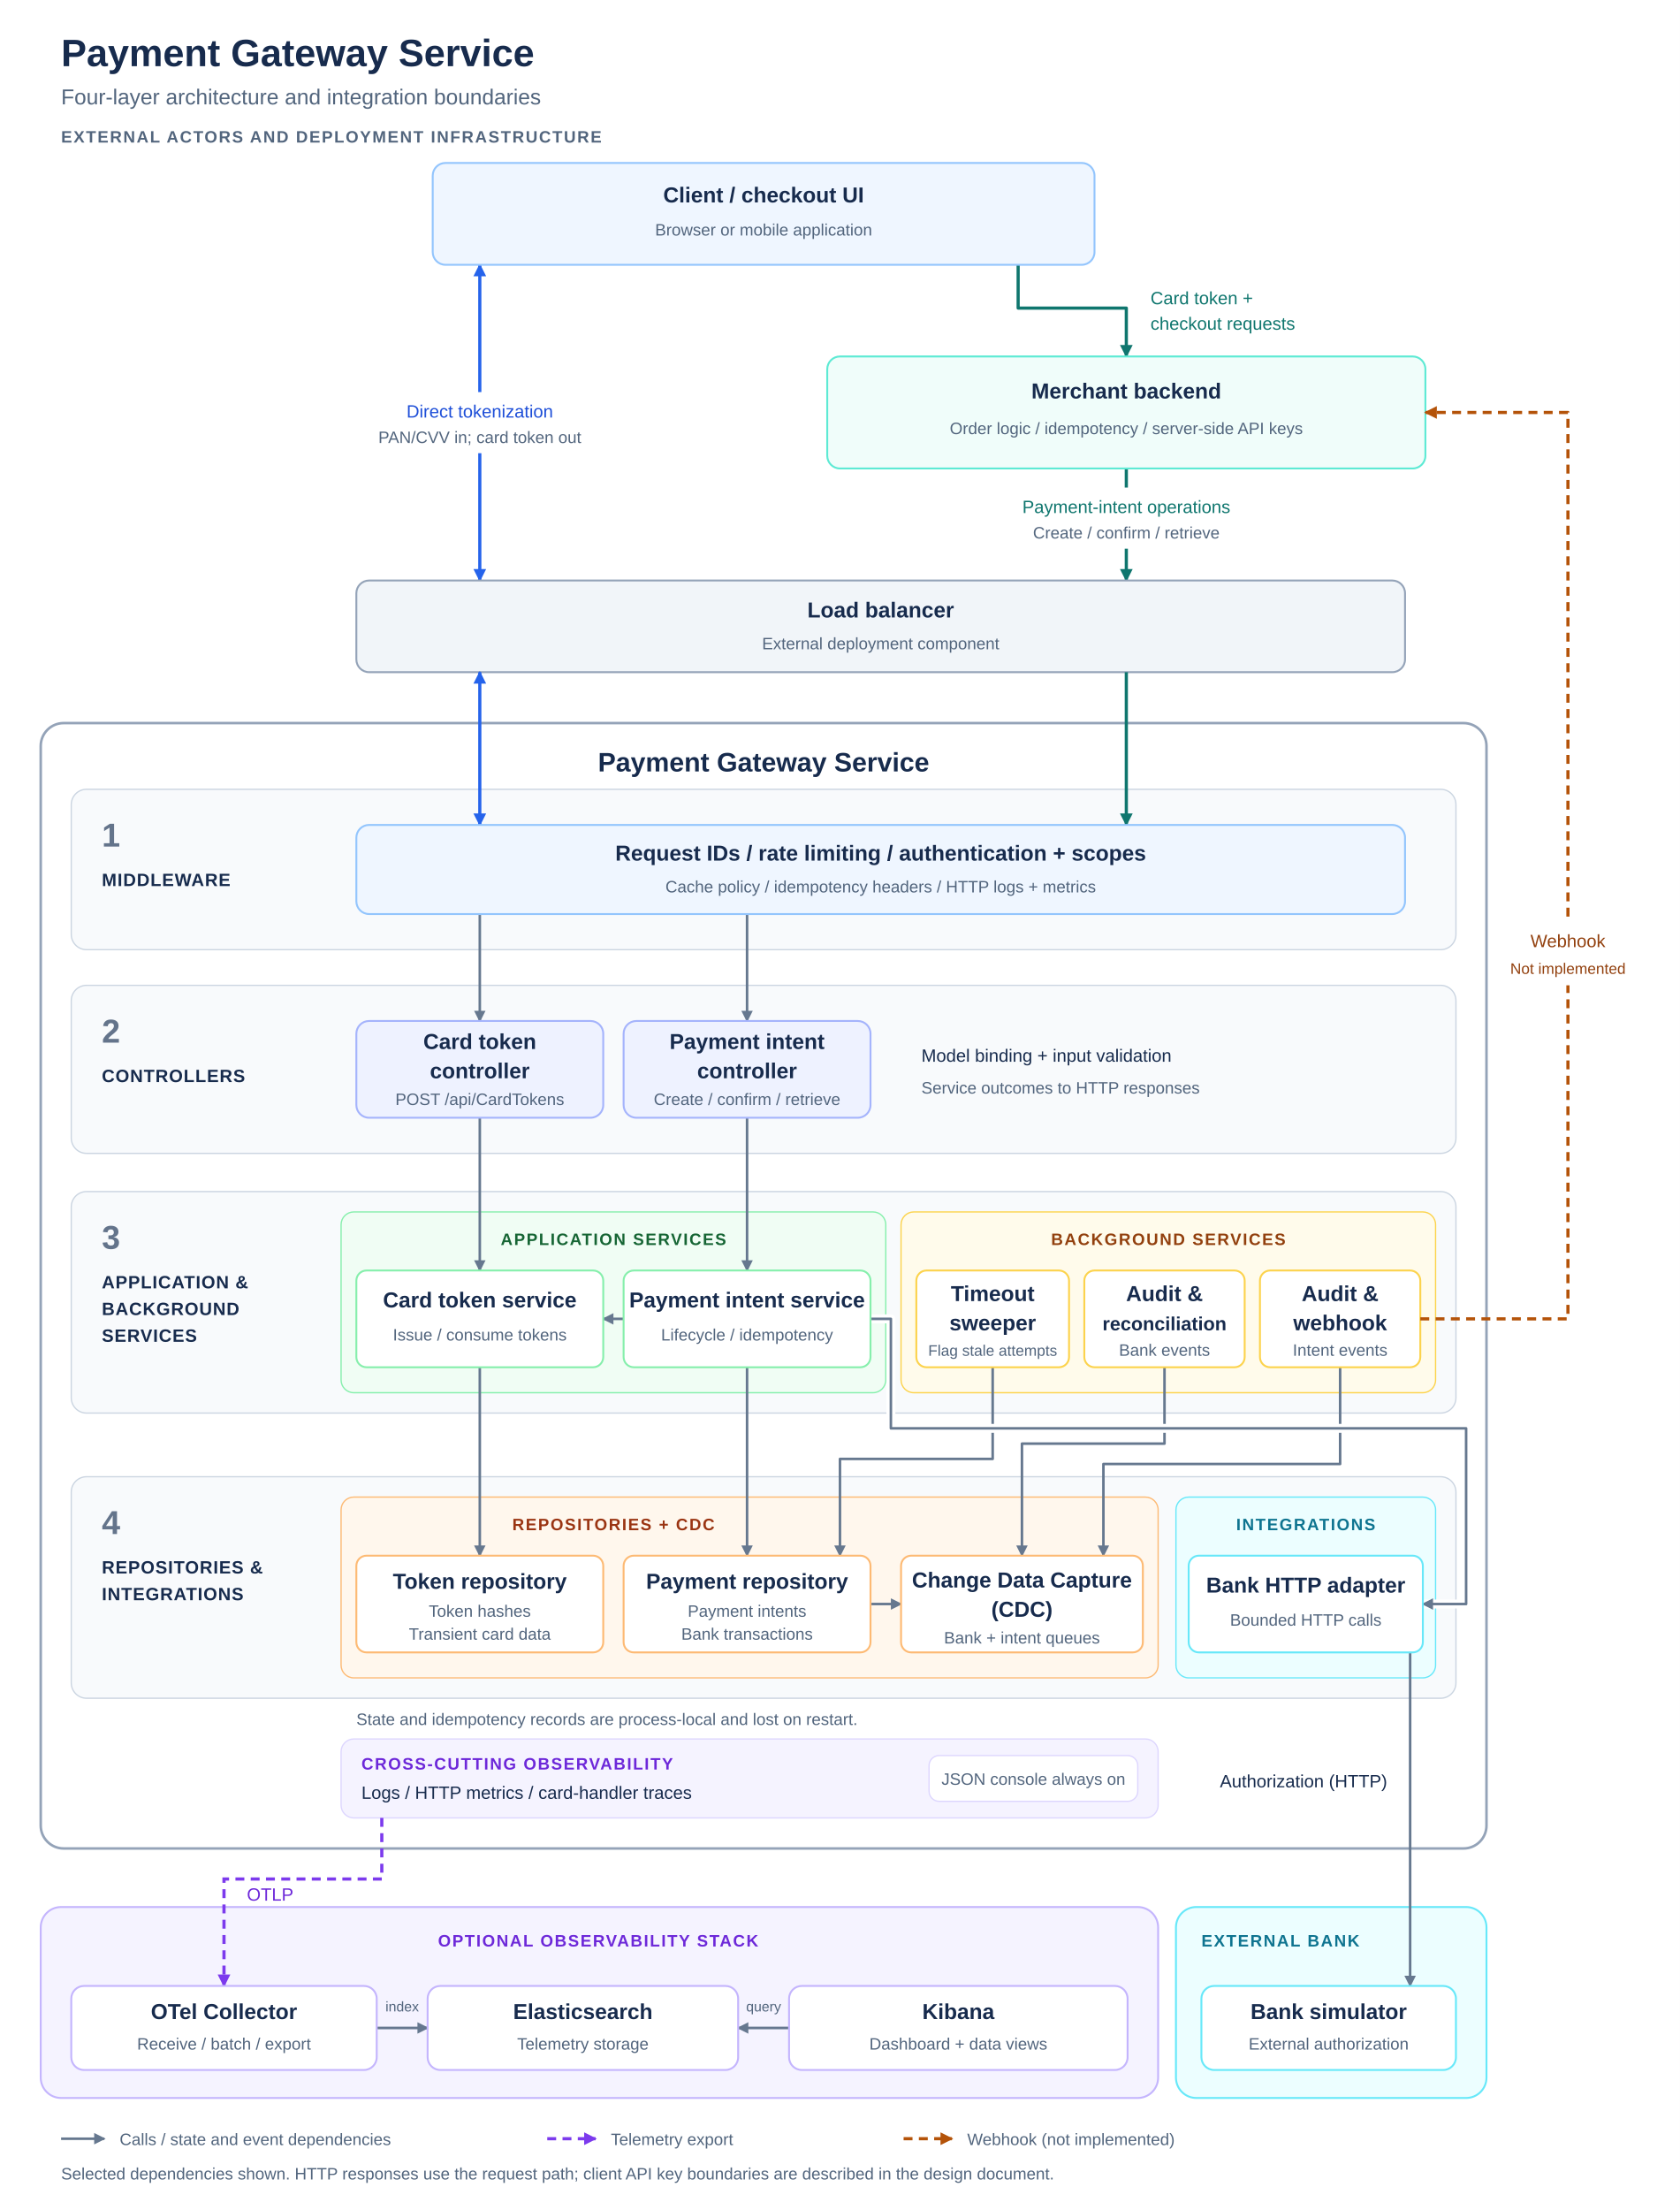
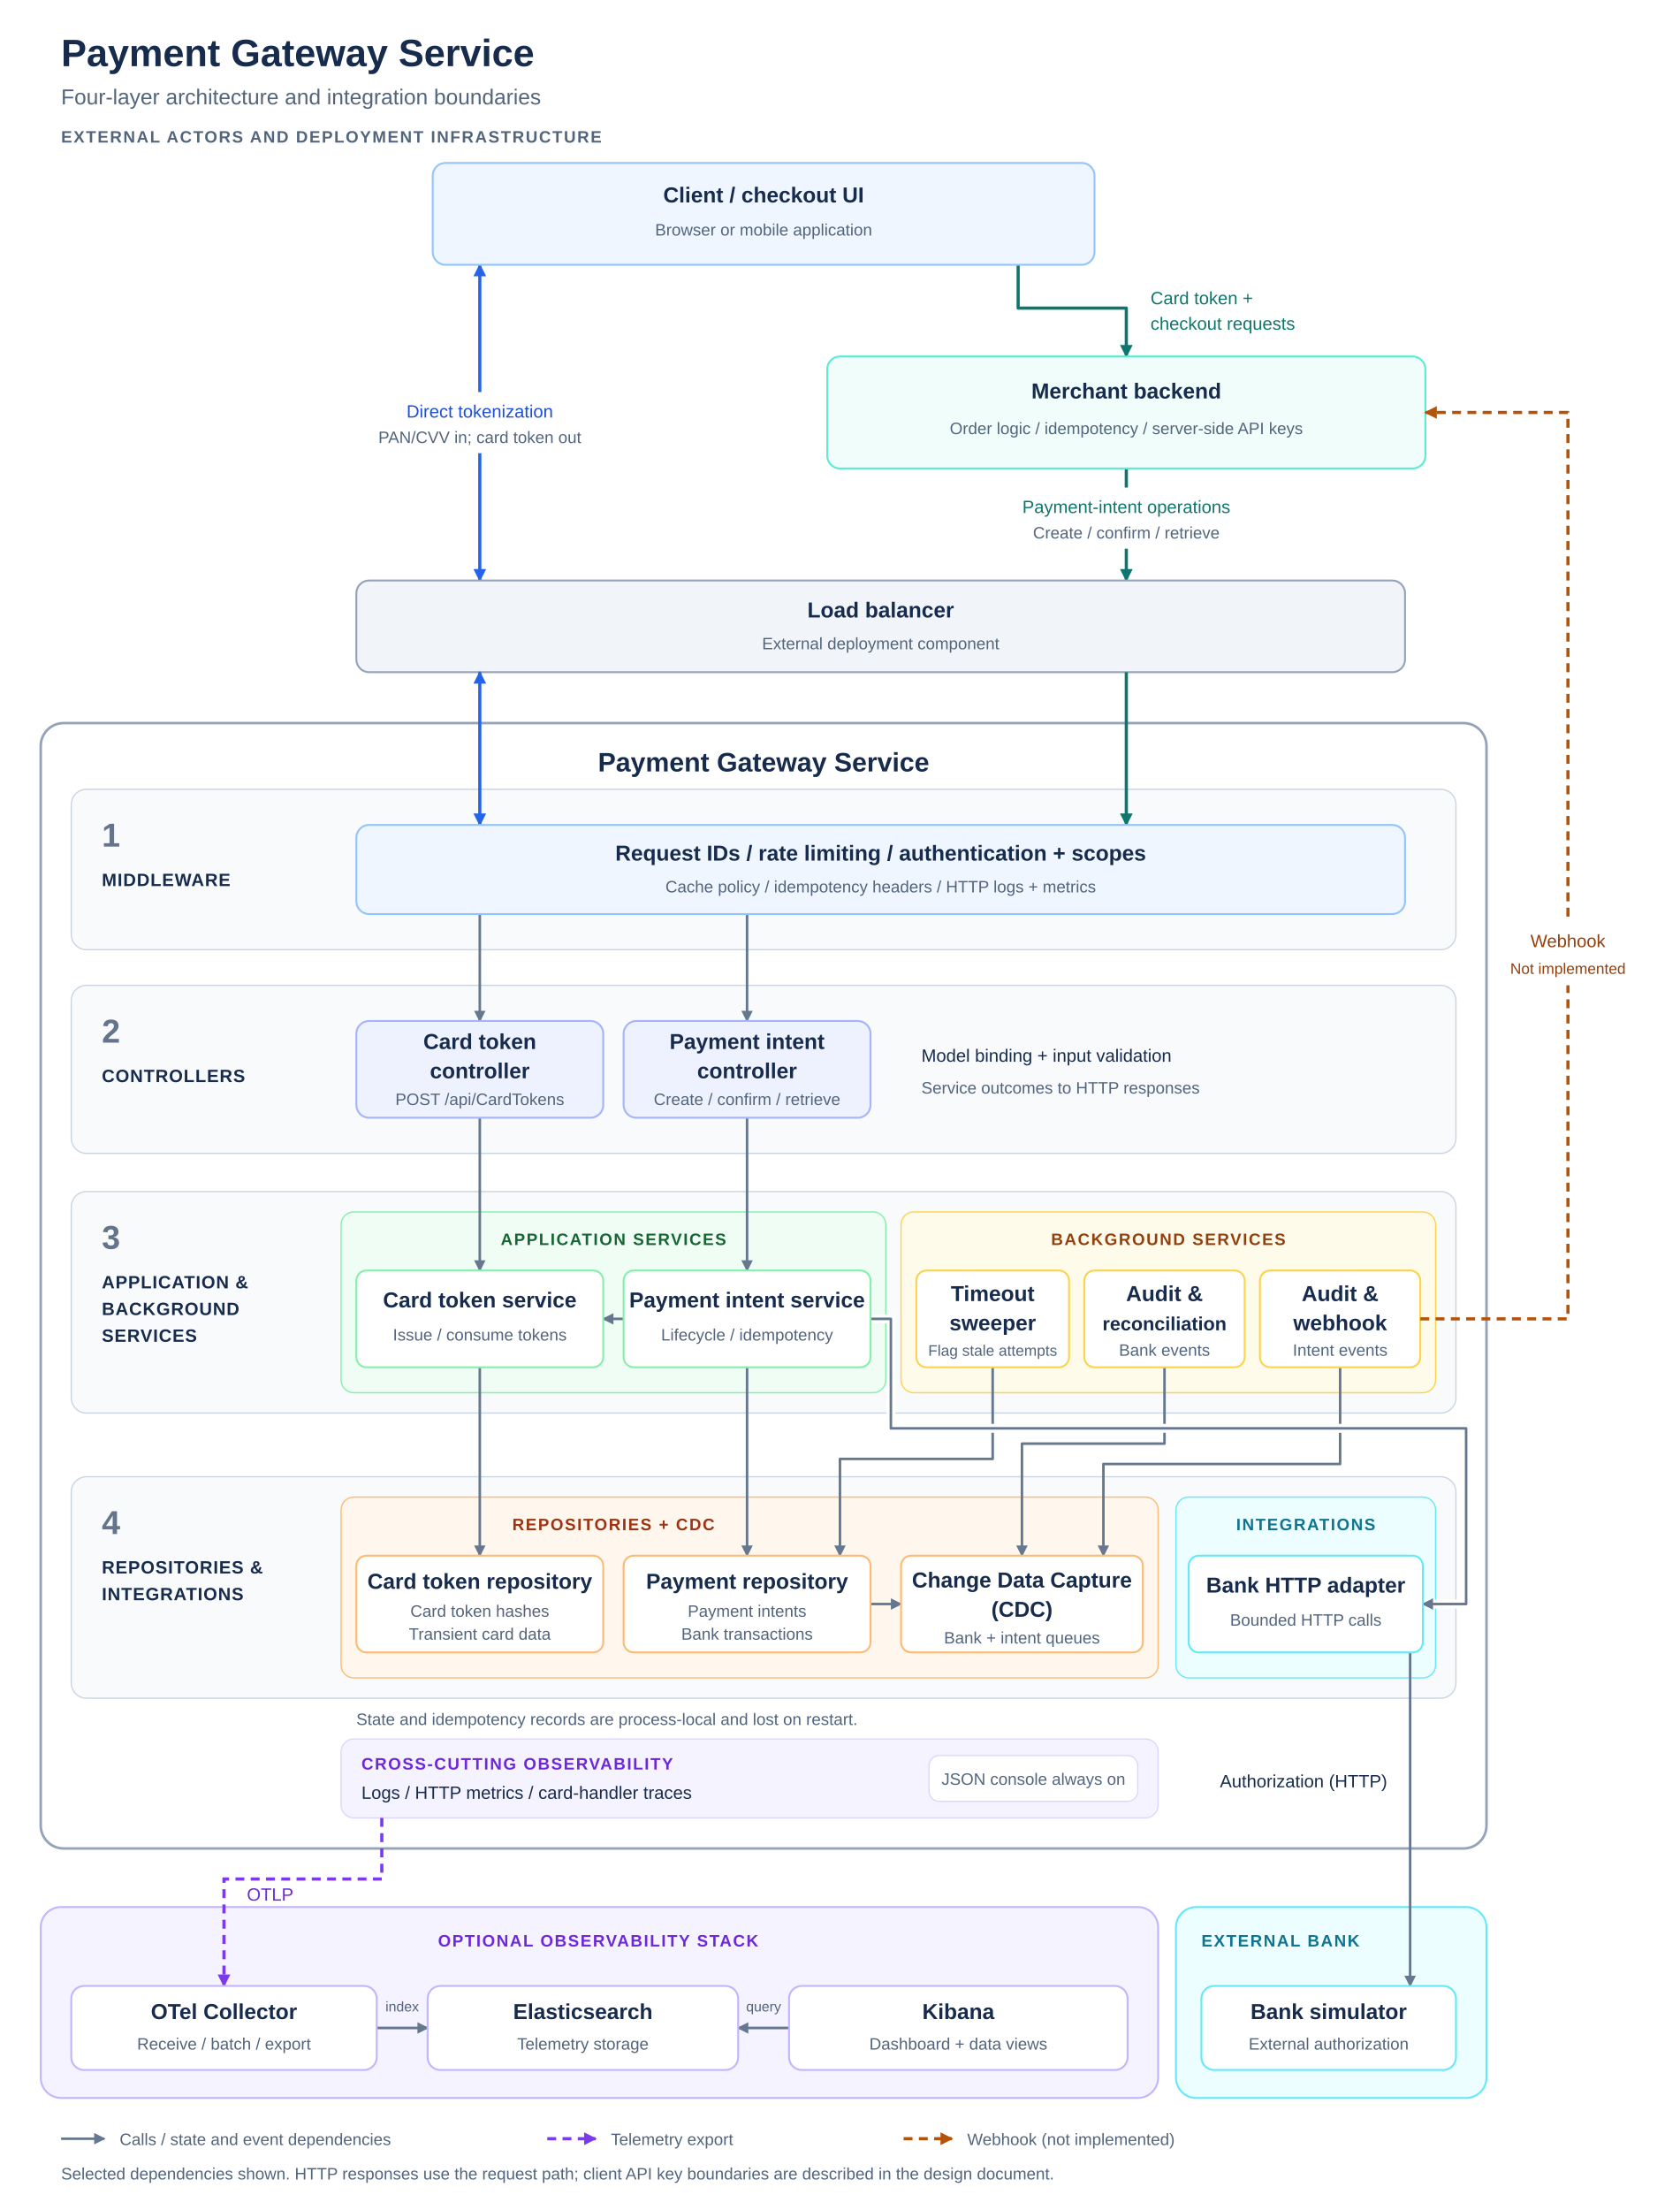
<svg xmlns="http://www.w3.org/2000/svg" width="1320" height="1736" viewBox="0 0 1320 1736" role="img" aria-labelledby="title description">
  <defs>
    <style>
      text { font-family: "Segoe UI", Arial, sans-serif; fill: #172b4d; }
      .title { font-size: 30px; font-weight: 700; }
      .subtitle { font-size: 17px; fill: #52657d; }
      .section { font-size: 13px; font-weight: 700; letter-spacing: 1.1px; }
      .layer-name { font-size: 14px; font-weight: 700; letter-spacing: 0.6px; }
      .layer-number { font-size: 26px; font-weight: 700; fill: #64748b; }
      .node-title { font-size: 17px; font-weight: 600; }
      .node-detail { font-size: 13px; fill: #52657d; }
      .label { font-size: 14px; font-weight: 500; }
      .note { font-size: 13px; fill: #52657d; }
      .dependency { fill: none; stroke: #66788f; stroke-width: 2; stroke-linejoin: round; }
      .client-path { fill: none; stroke: #2563eb; stroke-width: 2.5; stroke-linejoin: round; }
      .merchant-path { fill: none; stroke: #0f766e; stroke-width: 2.5; stroke-linejoin: round; }
      .telemetry-path { fill: none; stroke: #7c3aed; stroke-width: 2.5; stroke-dasharray: 7 5; }
      .webhook-path { fill: none; stroke: #b45309; stroke-width: 2.5; stroke-dasharray: 7 5; stroke-linejoin: round; }
    </style>
    <marker id="arrow" markerWidth="9" markerHeight="9" refX="8" refY="4.5" orient="auto" markerUnits="userSpaceOnUse">
      <path d="M0 0 L9 4.5 L0 9 Z" fill="#66788f" />
    </marker>
    <marker id="blue-arrow" markerWidth="10" markerHeight="10" refX="9" refY="5" orient="auto-start-reverse" markerUnits="userSpaceOnUse">
      <path d="M0 0 L10 5 L0 10 Z" fill="#2563eb" />
    </marker>
    <marker id="teal-arrow" markerWidth="10" markerHeight="10" refX="9" refY="5" orient="auto" markerUnits="userSpaceOnUse">
      <path d="M0 0 L10 5 L0 10 Z" fill="#0f766e" />
    </marker>
    <marker id="purple-arrow" markerWidth="10" markerHeight="10" refX="9" refY="5" orient="auto" markerUnits="userSpaceOnUse">
      <path d="M0 0 L10 5 L0 10 Z" fill="#7c3aed" />
    </marker>
    <marker id="amber-arrow" markerWidth="10" markerHeight="10" refX="9" refY="5" orient="auto" markerUnits="userSpaceOnUse">
      <path d="M0 0 L10 5 L0 10 Z" fill="#b45309" />
    </marker>
  </defs>
  <rect width="1320" height="1736" fill="#ffffff" />
  <text x="48" y="52" class="title">Payment Gateway Service</text>
  <text x="48" y="82" class="subtitle">Four-layer architecture and integration boundaries</text>
  <text x="48" y="112" class="section" style="fill:#52657d">EXTERNAL ACTORS AND DEPLOYMENT INFRASTRUCTURE</text>
  <path d="M800 208 V242 H885 V280" class="merchant-path" marker-end="url(#teal-arrow)" />
  <path d="M377 208 V456" class="client-path" marker-start="url(#blue-arrow)" marker-end="url(#blue-arrow)" />
  <path d="M885 368 V456" class="merchant-path" marker-end="url(#teal-arrow)" />
  <g class="node" id="client">
    <rect x="340" y="128" width="520" height="80" rx="10" fill="#eff6ff" stroke="#93c5fd" stroke-width="1.5" />
    <text x="600" y="159" text-anchor="middle" class="node-title">Client / checkout UI</text>
    <text x="600" y="185" text-anchor="middle" class="node-detail">Browser or mobile application</text>
  </g>
  <g class="node" id="merchant-backend">
    <rect x="650" y="280" width="470" height="88" rx="10" fill="#f0fdfa" stroke="#5eead4" stroke-width="1.5" />
    <text x="885" y="313" text-anchor="middle" class="node-title">Merchant backend</text>
    <text x="885" y="341" text-anchor="middle" class="node-detail">Order logic / idempotency / server-side API keys</text>
  </g>
  <g class="node" id="load-balancer">
    <rect x="280" y="456" width="824" height="72" rx="10" fill="#f1f5f9" stroke="#94a3b8" stroke-width="1.5" />
    <text x="692" y="485" text-anchor="middle" class="node-title">Load balancer</text>
    <text x="692" y="510" text-anchor="middle" class="node-detail">External deployment component</text>
  </g>
  <text x="904" y="239" class="label" style="fill:#0f766e">Card token +</text>
  <text x="904" y="259" class="label" style="fill:#0f766e">checkout requests</text>
  <rect x="247" y="308" width="260" height="48" rx="8" fill="#ffffff" />
  <text x="377" y="328" text-anchor="middle" class="label" style="fill:#1d4ed8">Direct tokenization</text>
  <text x="377" y="348" text-anchor="middle" class="node-detail">PAN/CVV in; card token out</text>
  <rect x="745" y="383" width="280" height="48" rx="8" fill="#ffffff" />
  <text x="885" y="403" text-anchor="middle" class="label" style="fill:#0f766e">Payment-intent operations</text>
  <text x="885" y="423" text-anchor="middle" class="node-detail">Create / confirm / retrieve</text>
  <g id="service-and-dependencies" transform="translate(0 128)">
    <rect x="32" y="440" width="1136" height="884" rx="18" fill="#ffffff" stroke="#94a3b8" stroke-width="2" />
    <text x="600" y="478" text-anchor="middle" font-size="21" font-weight="700">Payment Gateway Service</text>
    <g class="layer" id="middleware-layer">
      <rect x="56" y="492" width="1088" height="126" rx="12" fill="#f8fafc" stroke="#cbd5e1" />
      <text x="80" y="537" class="layer-number">1</text>
      <text x="80" y="568" class="layer-name">MIDDLEWARE</text>
    </g>
    <g class="layer" id="controller-layer">
      <rect x="56" y="646" width="1088" height="132" rx="12" fill="#f8fafc" stroke="#cbd5e1" />
      <text x="80" y="691" class="layer-number">2</text>
      <text x="80" y="722" class="layer-name">CONTROLLERS</text>
    </g>
    <g class="layer" id="services-layer">
      <rect x="56" y="808" width="1088" height="174" rx="12" fill="#f8fafc" stroke="#cbd5e1" />
      <text x="80" y="853" class="layer-number">3</text>
      <text x="80" y="884" class="layer-name">APPLICATION &amp;</text>
      <text x="80" y="905" class="layer-name">BACKGROUND</text>
      <text x="80" y="926" class="layer-name">SERVICES</text>
      <rect x="268" y="824" width="428" height="142" rx="10" fill="#f0fdf4" stroke="#86efac" />
      <text x="482" y="850" text-anchor="middle" class="section" style="fill:#166534">APPLICATION SERVICES</text>
      <rect x="708" y="824" width="420" height="142" rx="10" fill="#fffbeb" stroke="#fcd34d" />
      <text x="918" y="850" text-anchor="middle" class="section" style="fill:#92400e">BACKGROUND SERVICES</text>
    </g>
    <g class="layer" id="repository-integration-layer">
      <rect x="56" y="1032" width="1088" height="174" rx="12" fill="#f8fafc" stroke="#cbd5e1" />
      <text x="80" y="1077" class="layer-number">4</text>
      <text x="80" y="1108" class="layer-name">REPOSITORIES &amp;</text>
      <text x="80" y="1129" class="layer-name">INTEGRATIONS</text>
      <rect x="268" y="1048" width="642" height="142" rx="10" fill="#fff7ed" stroke="#fdba74" />
      <text x="482" y="1074" text-anchor="middle" class="section" style="fill:#9a3412">REPOSITORIES + CDC</text>
      <rect x="924" y="1048" width="204" height="142" rx="10" fill="#ecfeff" stroke="#67e8f9" />
      <text x="1026" y="1074" text-anchor="middle" class="section" style="fill:#0e7490">INTEGRATIONS</text>
    </g>
    <rect x="268" y="1238" width="642" height="62" rx="10" fill="#f5f3ff" stroke="#ddd6fe" />
    <text x="284" y="1262" class="section" style="fill:#6d28d9">CROSS-CUTTING OBSERVABILITY</text>
    <text x="284" y="1285" font-size="14">Logs / HTTP metrics / card-handler traces</text>
    <rect x="730" y="1251" width="164" height="36" rx="8" fill="#ffffff" stroke="#ddd6fe" />
    <text x="812" y="1274" text-anchor="middle" class="node-detail">JSON console always on</text>
    <rect x="32" y="1370" width="878" height="150" rx="16" fill="#f5f3ff" stroke="#c4b5fd" stroke-width="1.5" />
    <text x="470" y="1401" text-anchor="middle" class="section" style="fill:#6d28d9">OPTIONAL OBSERVABILITY STACK</text>
    <rect x="924" y="1370" width="244" height="150" rx="16" fill="#ecfeff" stroke="#67e8f9" stroke-width="1.5" />
    <text x="944" y="1401" class="section" style="fill:#0e7490">EXTERNAL BANK</text>
    <path d="M377 400 V520" class="client-path" marker-start="url(#blue-arrow)" marker-end="url(#blue-arrow)" />
    <path d="M885 400 V520" class="merchant-path" marker-end="url(#teal-arrow)" />
    <path d="M377 590 V674" class="dependency" marker-end="url(#arrow)" />
    <path d="M587 590 V674" class="dependency" marker-end="url(#arrow)" />
    <path d="M377 750 V870" class="dependency" marker-end="url(#arrow)" />
    <path d="M587 750 V870" class="dependency" marker-end="url(#arrow)" />
    <path d="M490 908 H474" class="dependency" marker-end="url(#arrow)" />
    <path d="M377 946 V1094" class="dependency" marker-end="url(#arrow)" />
    <path d="M587 946 V1094" class="dependency" marker-end="url(#arrow)" />
    <path d="M780 946 V1018 H660 V1094" class="dependency" marker-end="url(#arrow)" />
    <path d="M915 946 V1006 H803 V1094" class="dependency" marker-end="url(#arrow)" />
    <path d="M1053 946 V1022 H867 V1094" class="dependency" marker-end="url(#arrow)" />
    <path d="M684 1132 H708" class="dependency" marker-end="url(#arrow)" />
    <path d="M684 908 H700 V994 H1152 V1132 H1118" fill="none" stroke="#ffffff" stroke-width="7" stroke-linejoin="round" />
    <path d="M684 908 H700 V994 H1152 V1132 H1118" class="dependency" marker-end="url(#arrow)" />
    <path d="M1108 1170 V1432" class="dependency" marker-end="url(#arrow)" />
    <path d="M300 1300 V1348 H176 V1432" class="telemetry-path" marker-end="url(#purple-arrow)" />
    <path d="M296 1465 H336" class="dependency" marker-end="url(#arrow)" />
    <path d="M620 1465 H580" class="dependency" marker-end="url(#arrow)" />
    <g class="node" id="middleware">
      <rect x="280" y="520" width="824" height="70" rx="10" fill="#eff6ff" stroke="#93c5fd" stroke-width="1.5" />
      <text x="692" y="548" text-anchor="middle" class="node-title">Request IDs / rate limiting / authentication + scopes</text>
      <text x="692" y="573" text-anchor="middle" class="node-detail">Cache policy / idempotency headers / HTTP logs + metrics</text>
    </g>
    <g class="node" id="token-controller">
      <rect x="280" y="674" width="194" height="76" rx="10" fill="#eef2ff" stroke="#a5b4fc" stroke-width="1.5" />
      <text x="377" y="696" text-anchor="middle" class="node-title">Card token</text>
      <text x="377" y="719" text-anchor="middle" class="node-title">controller</text>
      <text x="377" y="740" text-anchor="middle" class="node-detail">POST /api/CardTokens</text>
    </g>
    <g class="node" id="intent-controller">
      <rect x="490" y="674" width="194" height="76" rx="10" fill="#eef2ff" stroke="#a5b4fc" stroke-width="1.5" />
      <text x="587" y="696" text-anchor="middle" class="node-title">Payment intent</text>
      <text x="587" y="719" text-anchor="middle" class="node-title">controller</text>
      <text x="587" y="740" text-anchor="middle" class="node-detail">Create / confirm / retrieve</text>
    </g>
    <text x="724" y="706" class="label">Model binding + input validation</text>
    <text x="724" y="731" class="note">Service outcomes to HTTP responses</text>
    <g class="node" id="card-service">
      <rect x="280" y="870" width="194" height="76" rx="8" fill="#ffffff" stroke="#86efac" stroke-width="1.5" />
      <text x="377" y="899" text-anchor="middle" class="node-title">Card token service</text>
      <text x="377" y="925" text-anchor="middle" class="node-detail">Issue / consume tokens</text>
    </g>
    <g class="node" id="payment-service">
      <rect x="490" y="870" width="194" height="76" rx="8" fill="#ffffff" stroke="#86efac" stroke-width="1.5" />
      <text x="587" y="899" text-anchor="middle" class="node-title">Payment intent service</text>
      <text x="587" y="925" text-anchor="middle" class="node-detail">Lifecycle / idempotency</text>
    </g>
    <g class="node" id="timeout-sweeper">
      <rect x="720" y="870" width="120" height="76" rx="8" fill="#ffffff" stroke="#fcd34d" stroke-width="1.5" />
      <text x="780" y="894" text-anchor="middle" class="node-title">Timeout</text>
      <text x="780" y="917" text-anchor="middle" class="node-title">sweeper</text>
      <text x="780" y="937" text-anchor="middle" class="node-detail" style="font-size:12px">Flag stale attempts</text>
    </g>
    <g class="node" id="audit-and-reconciliation">
      <rect x="852" y="870" width="126" height="76" rx="8" fill="#ffffff" stroke="#fcd34d" stroke-width="1.5" />
      <text x="915" y="894" text-anchor="middle" class="node-title">Audit &amp;</text>
      <text x="915" y="917" text-anchor="middle" class="node-title" style="font-size:15px">reconciliation</text>
      <text x="915" y="937" text-anchor="middle" class="node-detail">Bank events</text>
    </g>
    <g class="node" id="audit-and-webhook">
      <rect x="990" y="870" width="126" height="76" rx="8" fill="#ffffff" stroke="#fcd34d" stroke-width="1.5" />
      <text x="1053" y="894" text-anchor="middle" class="node-title">Audit &amp;</text>
      <text x="1053" y="917" text-anchor="middle" class="node-title">webhook</text>
      <text x="1053" y="937" text-anchor="middle" class="node-detail">Intent events</text>
    </g>
    <g class="node" id="token-repository">
      <rect x="280" y="1094" width="194" height="76" rx="8" fill="#ffffff" stroke="#fdba74" stroke-width="1.5" />
-       <text x="377" y="1120" text-anchor="middle" class="node-title">Token repository</text>
-       <text x="377" y="1142" text-anchor="middle" class="node-detail">Token hashes</text>
+       <text x="377" y="1120" text-anchor="middle" class="node-title">Card token repository</text>
+       <text x="377" y="1142" text-anchor="middle" class="node-detail">Card token hashes</text>
      <text x="377" y="1160" text-anchor="middle" class="node-detail">Transient card data</text>
    </g>
    <g class="node" id="payment-repository">
      <rect x="490" y="1094" width="194" height="76" rx="8" fill="#ffffff" stroke="#fdba74" stroke-width="1.5" />
      <text x="587" y="1120" text-anchor="middle" class="node-title">Payment repository</text>
      <text x="587" y="1142" text-anchor="middle" class="node-detail">Payment intents</text>
      <text x="587" y="1160" text-anchor="middle" class="node-detail">Bank transactions</text>
    </g>
    <g class="node" id="change-data-capture">
      <rect x="708" y="1094" width="190" height="76" rx="8" fill="#ffffff" stroke="#fdba74" stroke-width="1.5" />
      <text x="803" y="1119" text-anchor="middle" class="node-title">Change Data Capture</text>
      <text x="803" y="1142" text-anchor="middle" class="node-title">(CDC)</text>
      <text x="803" y="1163" text-anchor="middle" class="node-detail">Bank + intent queues</text>
    </g>
    <g class="node" id="bank-adapter">
      <rect x="934" y="1094" width="184" height="76" rx="8" fill="#ffffff" stroke="#67e8f9" stroke-width="1.5" />
      <text x="1026" y="1123" text-anchor="middle" class="node-title">Bank HTTP adapter</text>
      <text x="1026" y="1149" text-anchor="middle" class="node-detail">Bounded HTTP calls</text>
    </g>
    <g class="node" id="collector">
      <rect x="56" y="1432" width="240" height="66" rx="10" fill="#ffffff" stroke="#c4b5fd" stroke-width="1.5" />
      <text x="176" y="1458" text-anchor="middle" class="node-title">OTel Collector</text>
      <text x="176" y="1482" text-anchor="middle" class="node-detail">Receive / batch / export</text>
    </g>
    <g class="node" id="elasticsearch">
      <rect x="336" y="1432" width="244" height="66" rx="10" fill="#ffffff" stroke="#c4b5fd" stroke-width="1.5" />
      <text x="458" y="1458" text-anchor="middle" class="node-title">Elasticsearch</text>
      <text x="458" y="1482" text-anchor="middle" class="node-detail">Telemetry storage</text>
    </g>
    <g class="node" id="kibana">
      <rect x="620" y="1432" width="266" height="66" rx="10" fill="#ffffff" stroke="#c4b5fd" stroke-width="1.5" />
      <text x="753" y="1458" text-anchor="middle" class="node-title">Kibana</text>
      <text x="753" y="1482" text-anchor="middle" class="node-detail">Dashboard + data views</text>
    </g>
    <g class="node" id="bank-simulator">
      <rect x="944" y="1432" width="200" height="66" rx="10" fill="#ffffff" stroke="#67e8f9" stroke-width="1.5" />
      <text x="1044" y="1458" text-anchor="middle" class="node-title">Bank simulator</text>
      <text x="1044" y="1482" text-anchor="middle" class="node-detail">External authorization</text>
    </g>
    <text x="280" y="1227" class="note">State and idempotency records are process-local and lost on restart.</text>
    <text x="1090" y="1276" text-anchor="end" class="label">Authorization (HTTP)</text>
    <text x="194" y="1365" class="label" style="fill:#6d28d9">OTLP</text>
    <text x="316" y="1452" text-anchor="middle" font-size="11" style="fill:#52657d">index</text>
    <text x="600" y="1452" text-anchor="middle" font-size="11" style="fill:#52657d">query</text>
    <path d="M48 1552 H82" class="dependency" marker-end="url(#arrow)" />
    <text x="94" y="1557" class="note">Calls / state and event dependencies</text>
    <path d="M430 1552 H468" class="telemetry-path" marker-end="url(#purple-arrow)" />
    <text x="480" y="1557" class="note">Telemetry export</text>
    <path d="M710 1552 H748" class="webhook-path" marker-end="url(#amber-arrow)" />
    <text x="760" y="1557" class="note">Webhook (not implemented)</text>
    <text x="48" y="1584" class="note">Selected dependencies shown. HTTP responses use the request path; client API key boundaries are described in the design document.</text>
  </g>
  <path id="webhook-not-implemented" d="M1116 1036 H1232 V324 H1120" class="webhook-path" marker-end="url(#amber-arrow)" />
  <rect x="1178" y="724" width="112" height="50" rx="8" fill="#ffffff" />
  <text x="1232" y="744" text-anchor="middle" class="label" style="fill:#92400e">Webhook</text>
  <text x="1232" y="765" text-anchor="middle" class="node-detail" style="font-size:12px;fill:#92400e">Not implemented</text>
</svg>
